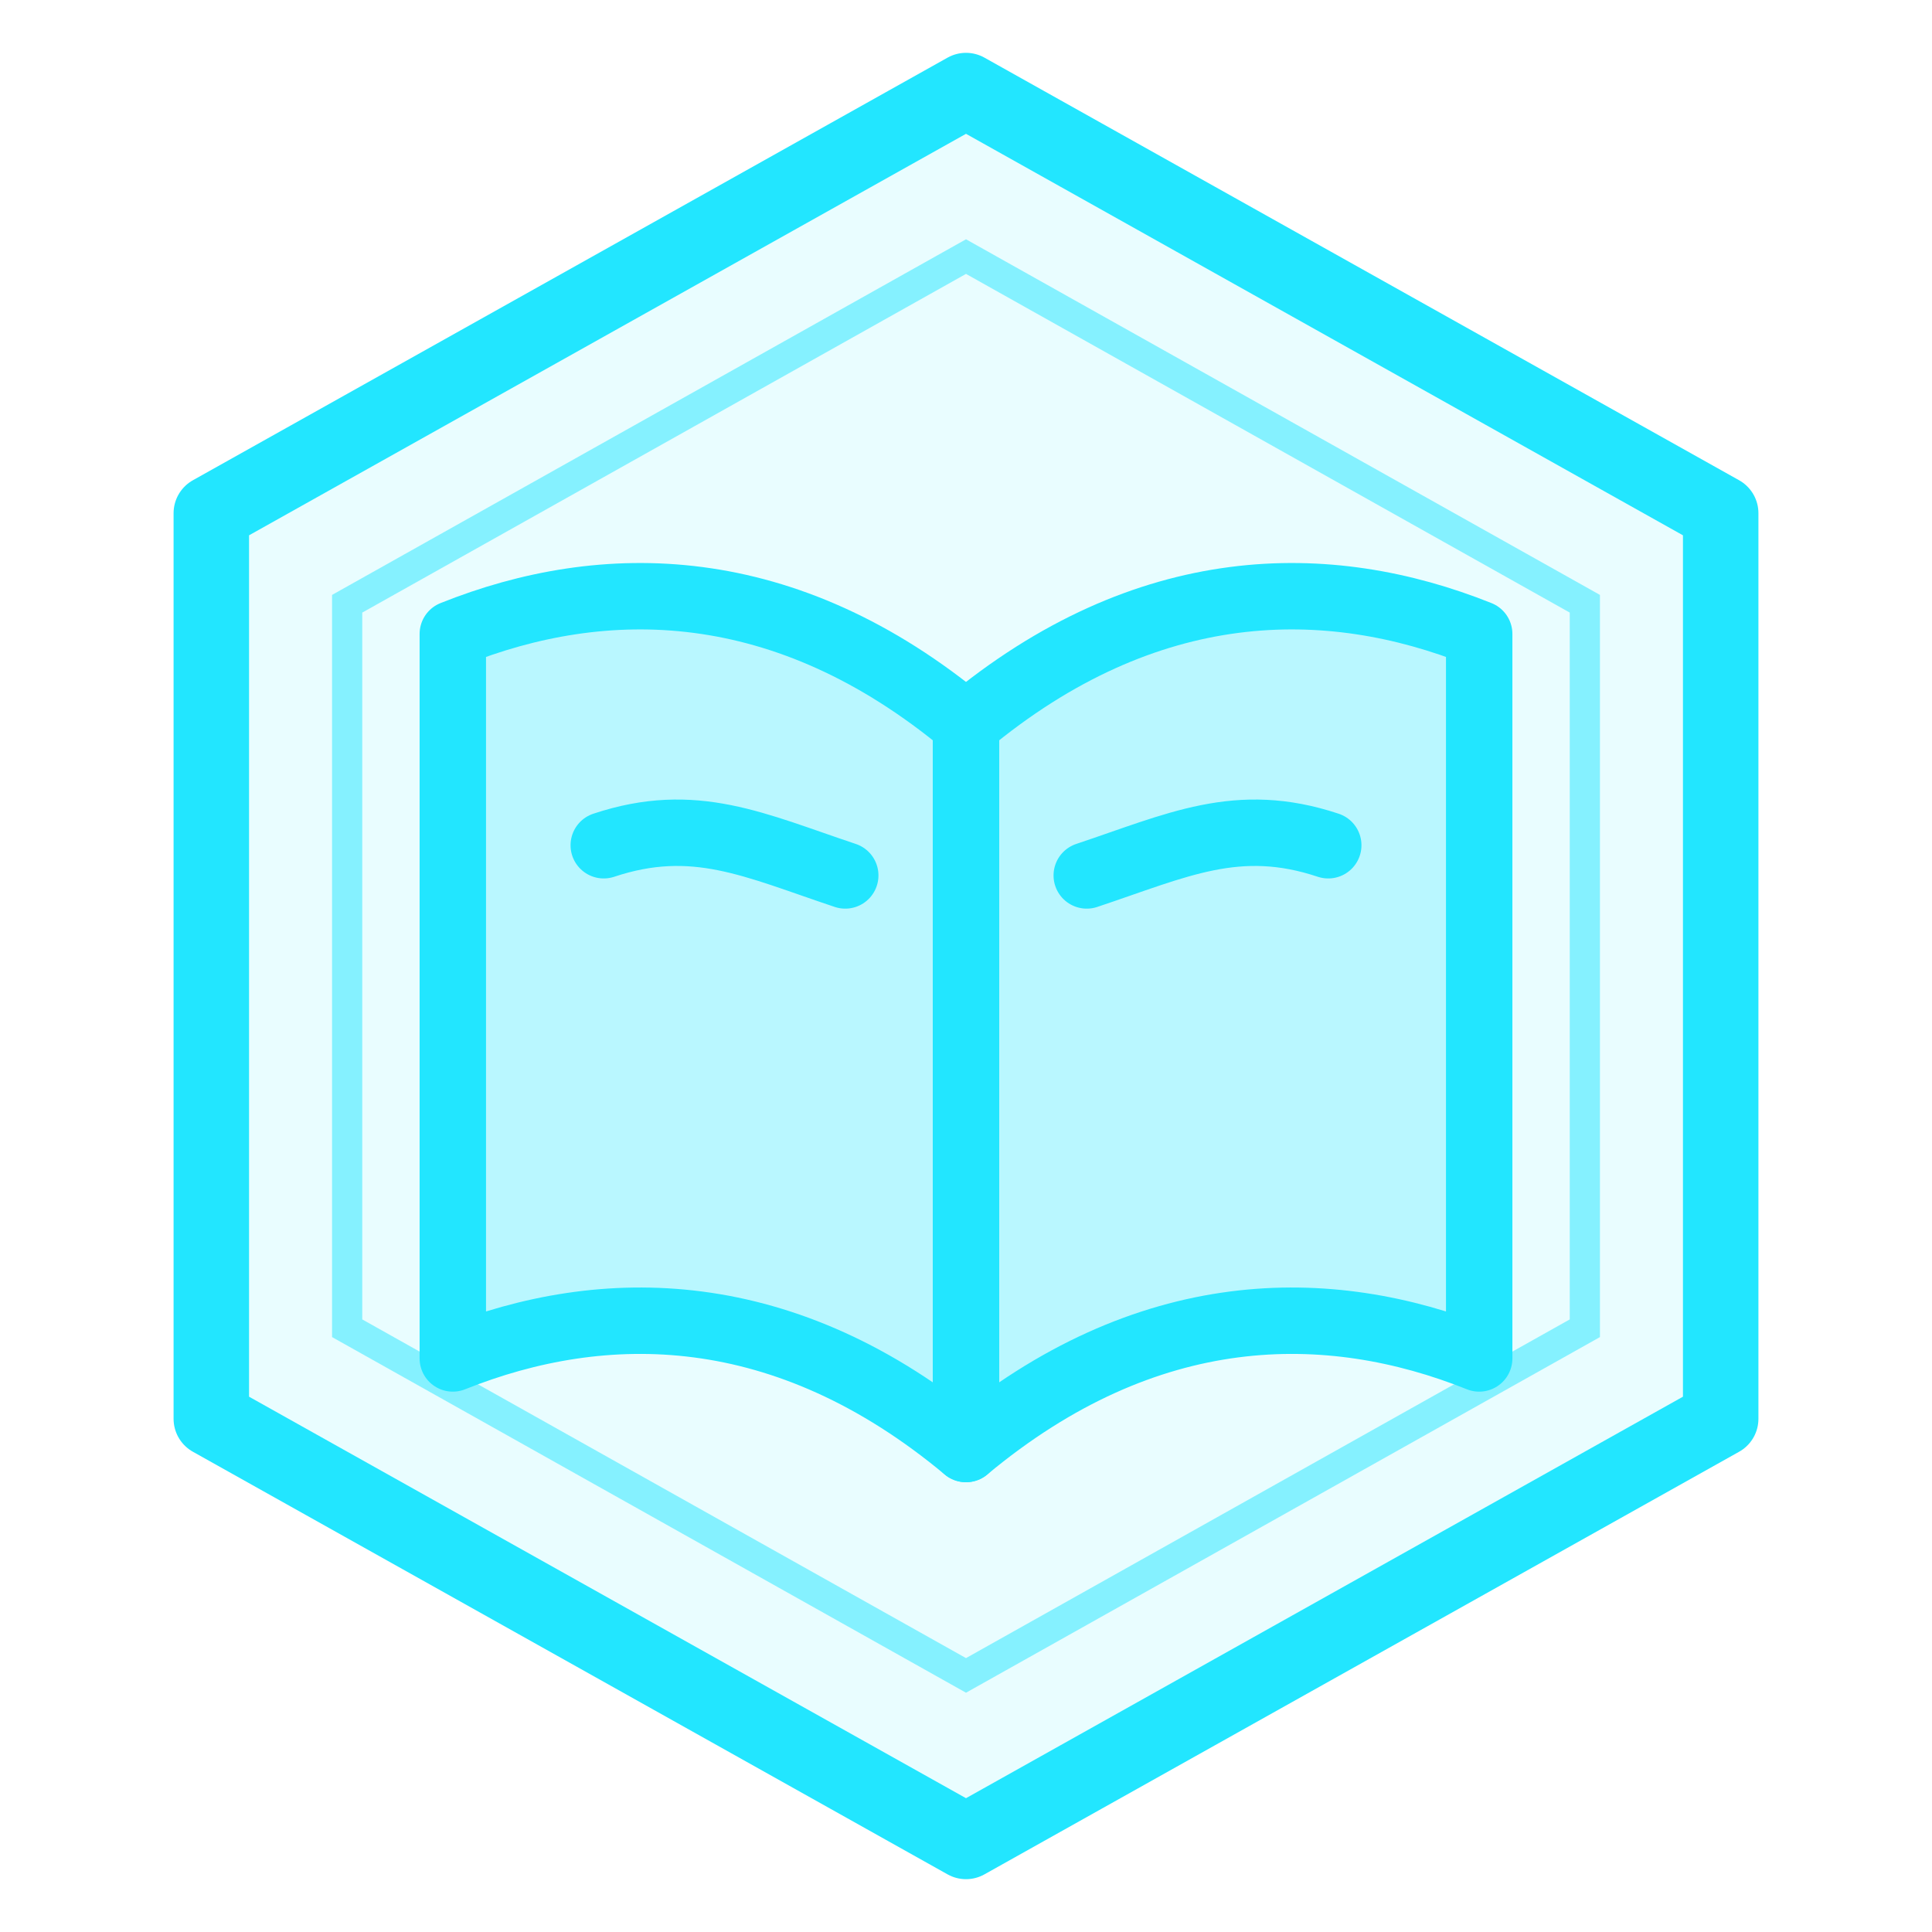
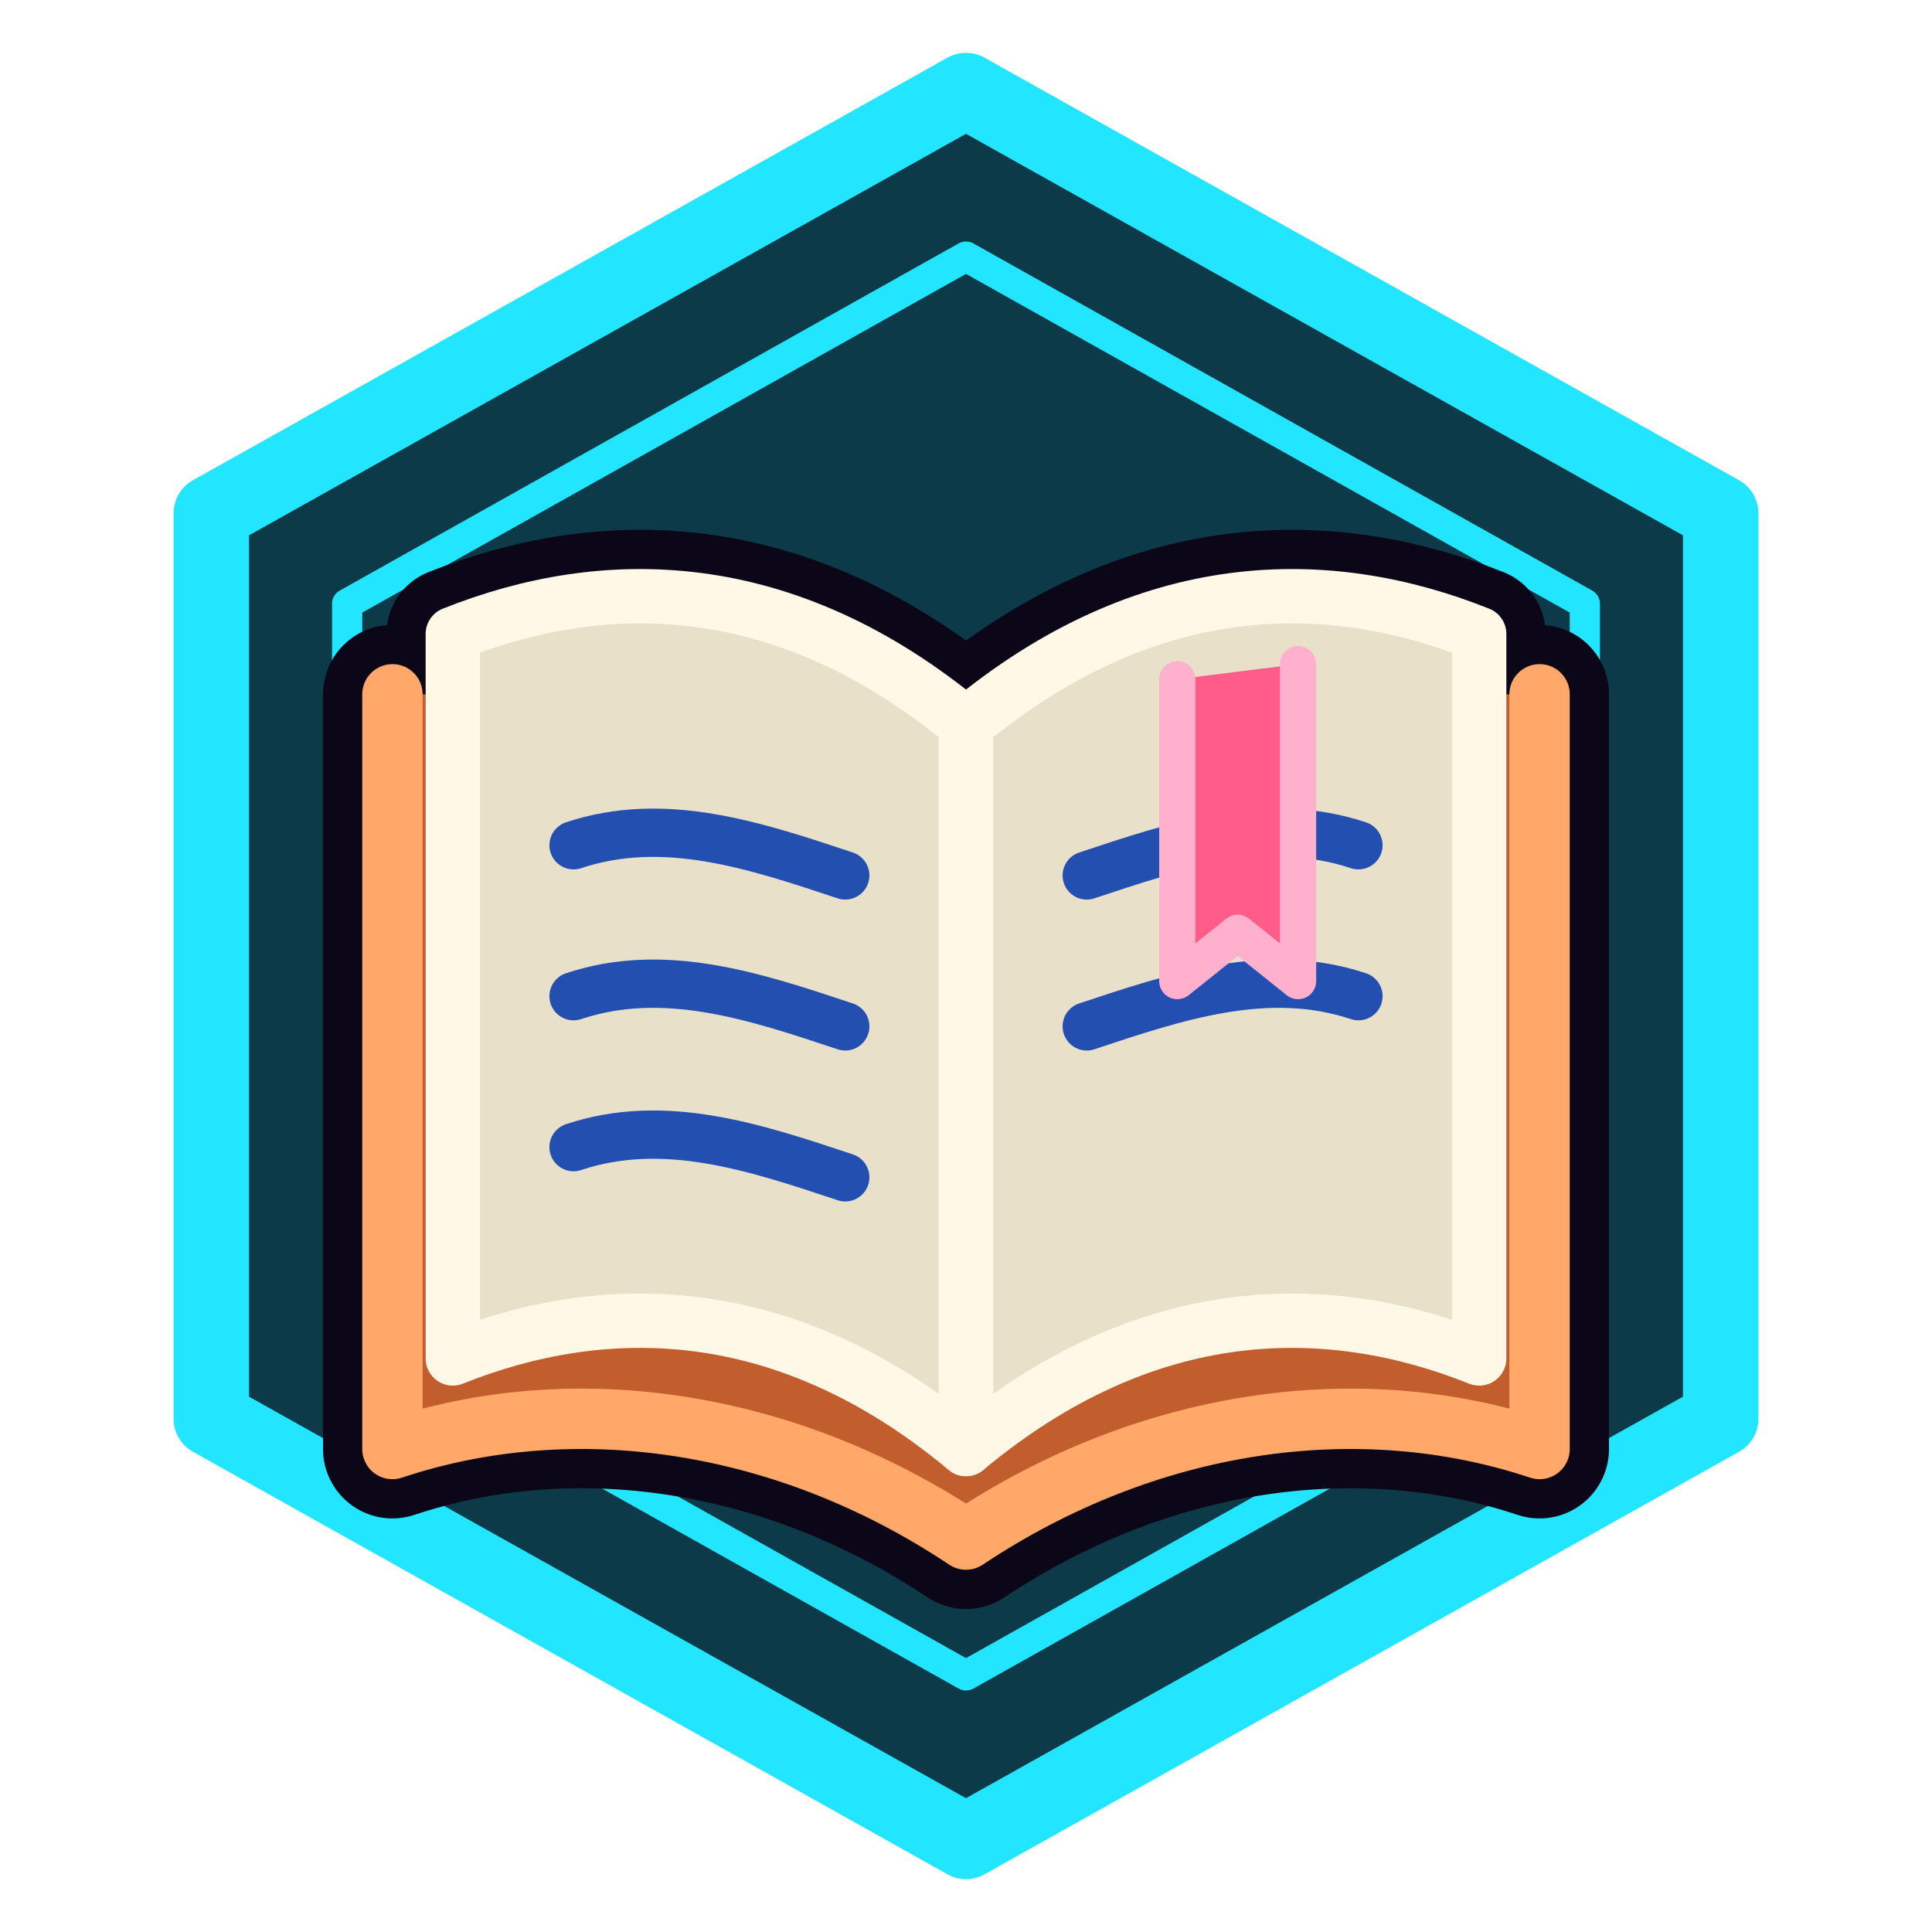
<svg xmlns="http://www.w3.org/2000/svg" viewBox="0 0 64 64" role="img" aria-label="School">
-   <path d="M32 3l25 14v30L32 61 7 47V17z" fill="#22e6ff" fill-opacity=".1" stroke="#22e6ff" stroke-width="2.500" stroke-linejoin="round" />
-   <path d="M32 8.500l20.500 11.500v24L32 55.500 11.500 44V20z" fill="none" stroke="#22e6ff" stroke-width="1" stroke-opacity=".5" />
-   <path d="M32 24c-6-5-12-5-17-3v24c5-2 11-2 17 3z" stroke-linecap="round" stroke-linejoin="round" fill="#22e6ff" fill-opacity=".24" stroke="#22e6ff" stroke-width="2.200" />
-   <path d="M32 24c6-5 12-5 17-3v24c-5-2-11-2-17 3z" stroke-linecap="round" stroke-linejoin="round" fill="#22e6ff" fill-opacity=".24" stroke="#22e6ff" stroke-width="2.200" />
-   <path d="M20 28c3-1 5 0 8 1M44 28c-3-1-5 0-8 1" stroke-linecap="round" stroke-linejoin="round" fill="none" stroke="#22e6ff" stroke-width="2.200" />
+   <path d="M32 3l25 14v30L32 61 7 47V17z" fill="#0c3a48" fill-opacity="1" stroke="#22e6ff" stroke-width="2.5" stroke-linecap="round" stroke-linejoin="round" />
+   <path d="M32 8.5l20.5 11.5v24L32 55.5 11.5 44V20z" fill="none" fill-opacity="1" stroke="#22e6ff" stroke-width="1" stroke-linecap="round" stroke-linejoin="round" />
+   <path d="M13 23v25c6-2 13-1 19 3 6-4 13-5 19-3V23" fill="#0b0718" fill-opacity="1" stroke="#0b0718" stroke-width="4.6" stroke-linecap="round" stroke-linejoin="round" />
+   <path d="M32 24c-6-5-12-5-17-3v24c5-2 11-2 17 3z" fill="#0b0718" fill-opacity="1" stroke="#0b0718" stroke-width="4.4" stroke-linecap="round" stroke-linejoin="round" />
+   <path d="M32 24c6-5 12-5 17-3v24c-5-2-11-2-17 3z" fill="#0b0718" fill-opacity="1" stroke="#0b0718" stroke-width="4.4" stroke-linecap="round" stroke-linejoin="round" />
+   <path d="M19 28c3-1 6 0 9 1M19 33c3-1 6 0 9 1M19 38c3-1 6 0 9 1M45 28c-3-1-6 0-9 1M45 33c-3-1-6 0-9 1" fill="none" fill-opacity="1" stroke="#0b0718" stroke-width="4.2" stroke-linecap="round" stroke-linejoin="round" />
+   <path d="M39 22.5v10l2-1.6 2 1.6V22" fill="#0b0718" fill-opacity="1" stroke="#0b0718" stroke-width="3.8" stroke-linecap="round" stroke-linejoin="round" />
+   <path d="M13 23v25c6-2 13-1 19 3 6-4 13-5 19-3V23" fill="#c25e2e" fill-opacity="1" stroke="#ffa86a" stroke-width="2" stroke-linecap="round" stroke-linejoin="round" />
+   <path d="M32 24c-6-5-12-5-17-3v24c5-2 11-2 17 3z" fill="#e8e0c8" fill-opacity="1" stroke="#fff8e6" stroke-width="1.8" stroke-linecap="round" stroke-linejoin="round" />
+   <path d="M32 24c6-5 12-5 17-3v24c-5-2-11-2-17 3z" fill="#e8e0c8" fill-opacity="1" stroke="#fff8e6" stroke-width="1.8" stroke-linecap="round" stroke-linejoin="round" />
+   <path d="M19 28c3-1 6 0 9 1M19 33c3-1 6 0 9 1M19 38c3-1 6 0 9 1M45 28c-3-1-6 0-9 1M45 33c-3-1-6 0-9 1" fill="none" fill-opacity="1" stroke="#2350b0" stroke-width="1.6" stroke-linecap="round" stroke-linejoin="round" />
+   <path d="M39 22.5v10l2-1.6 2 1.6V22" fill="#ff5c8a" fill-opacity="1" stroke="#ffb0cc" stroke-width="1.2" stroke-linecap="round" stroke-linejoin="round" />
</svg>
